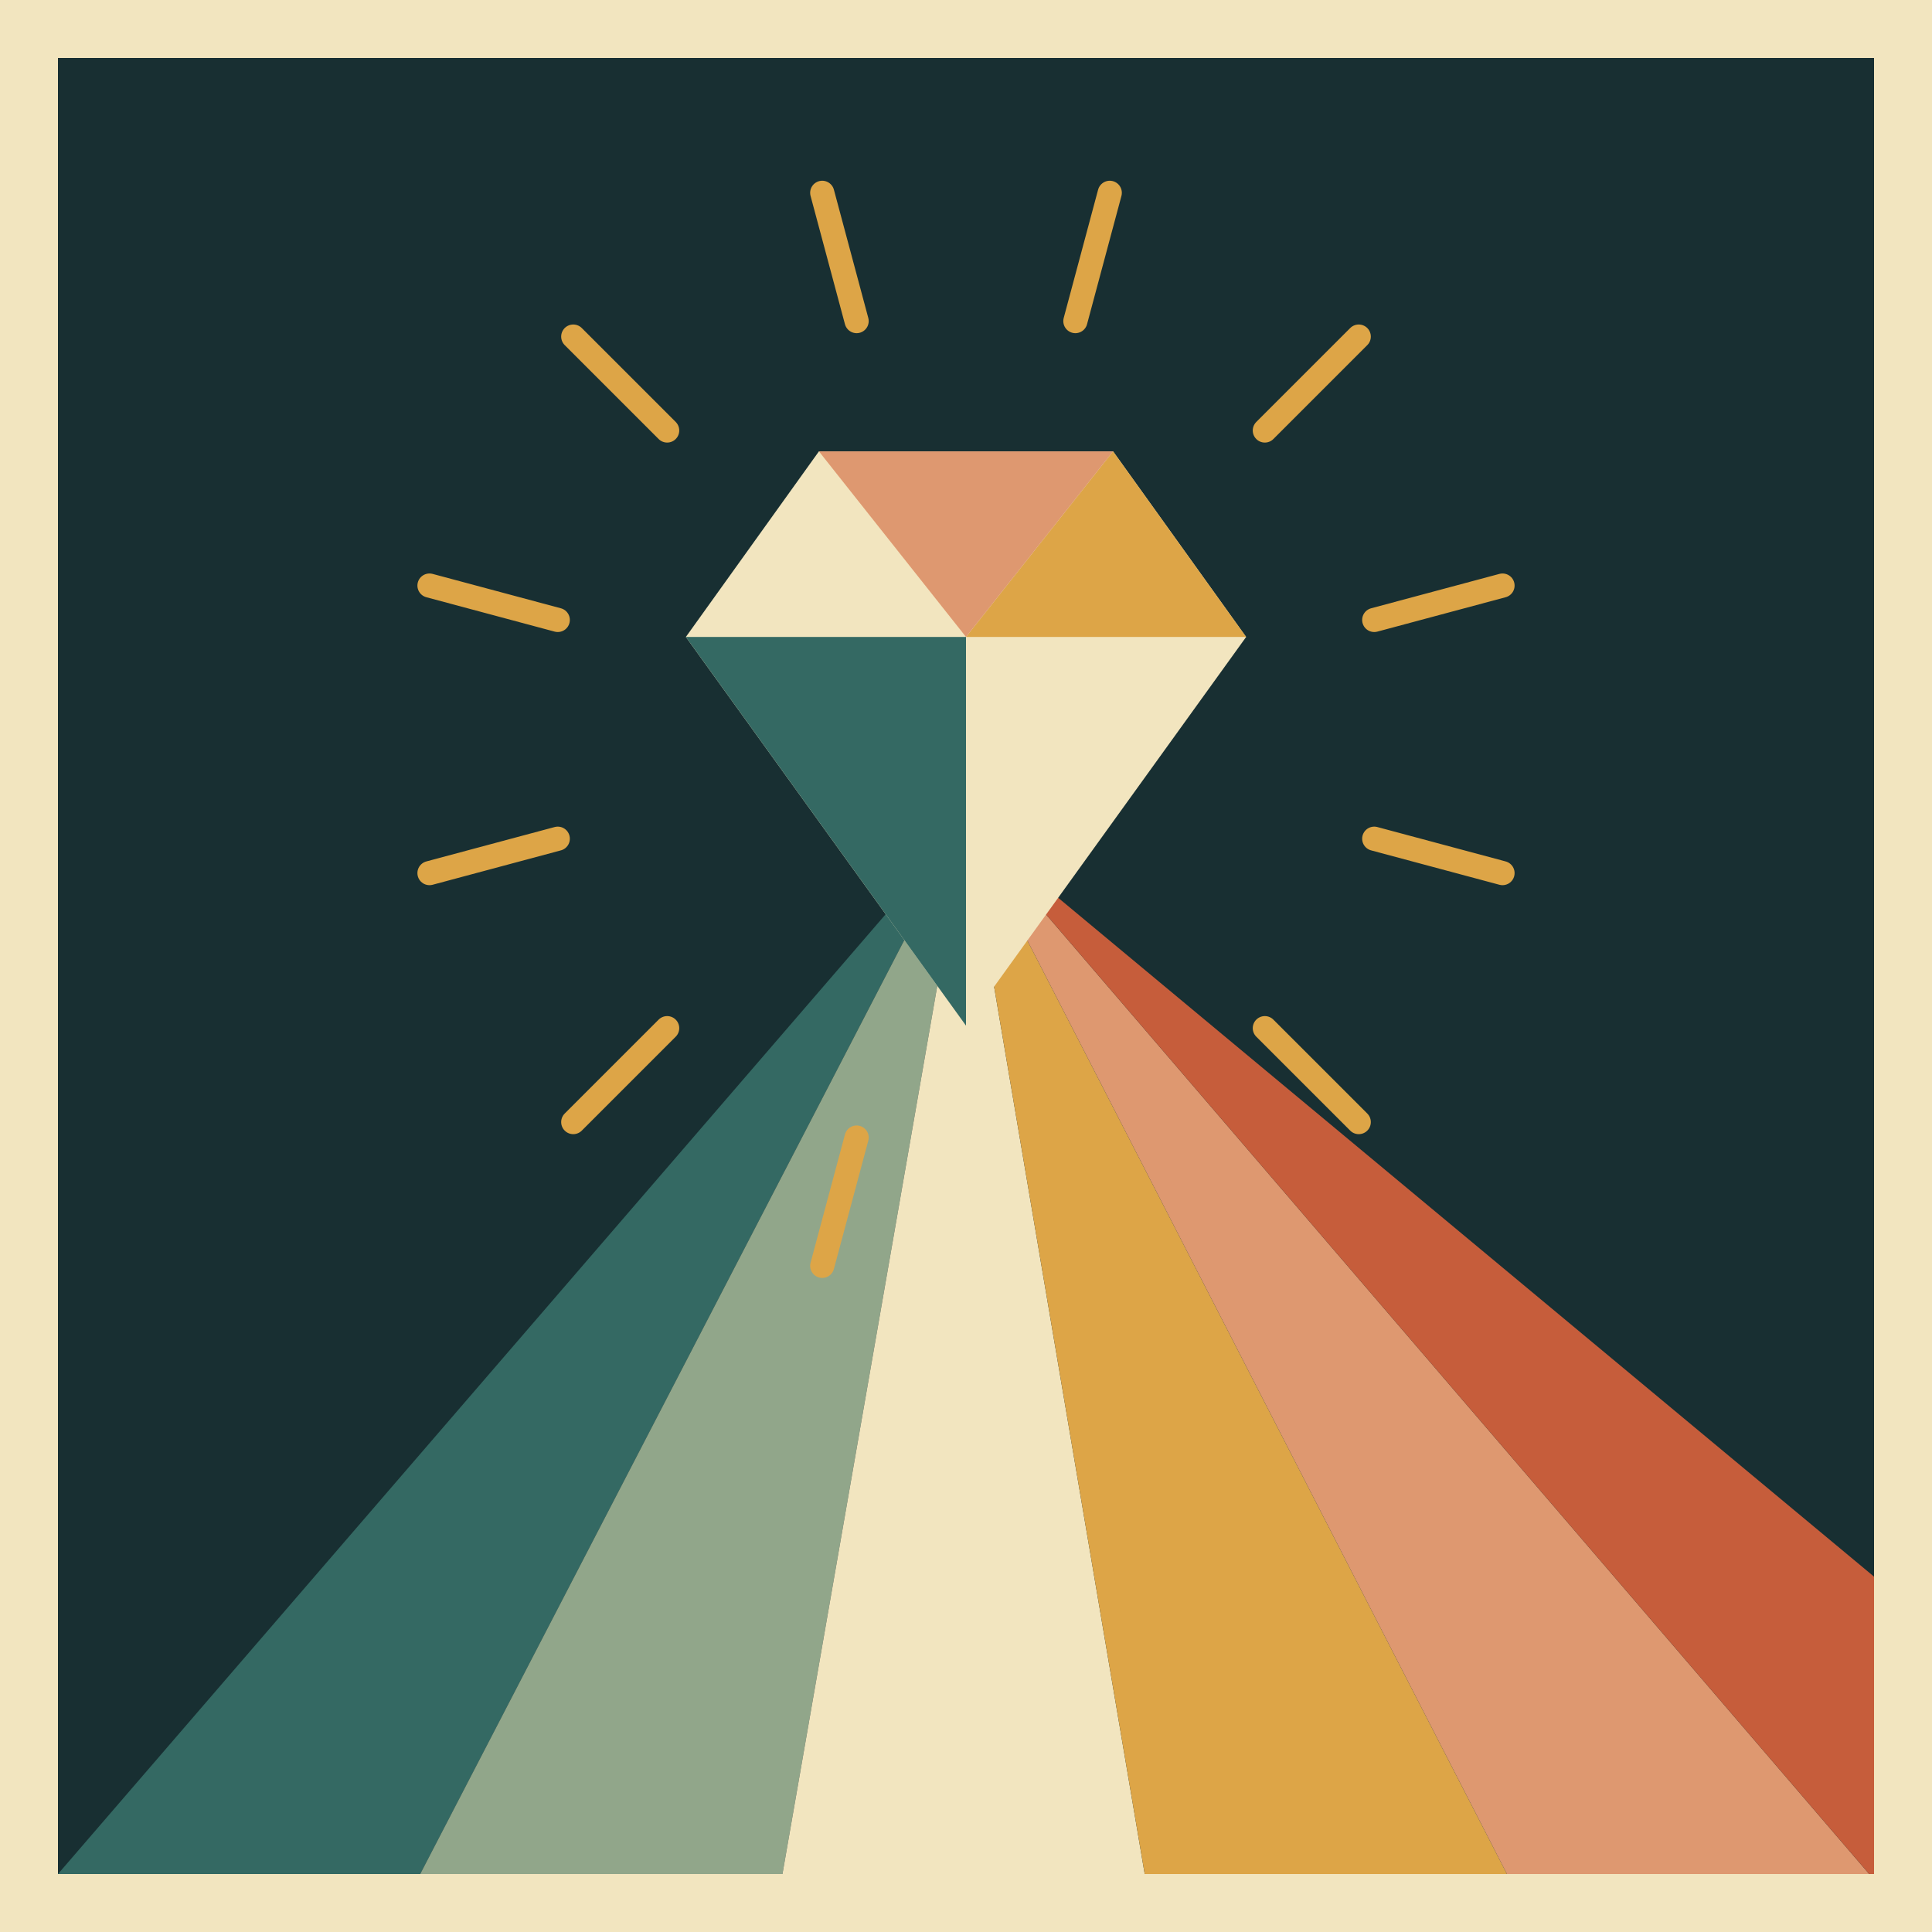
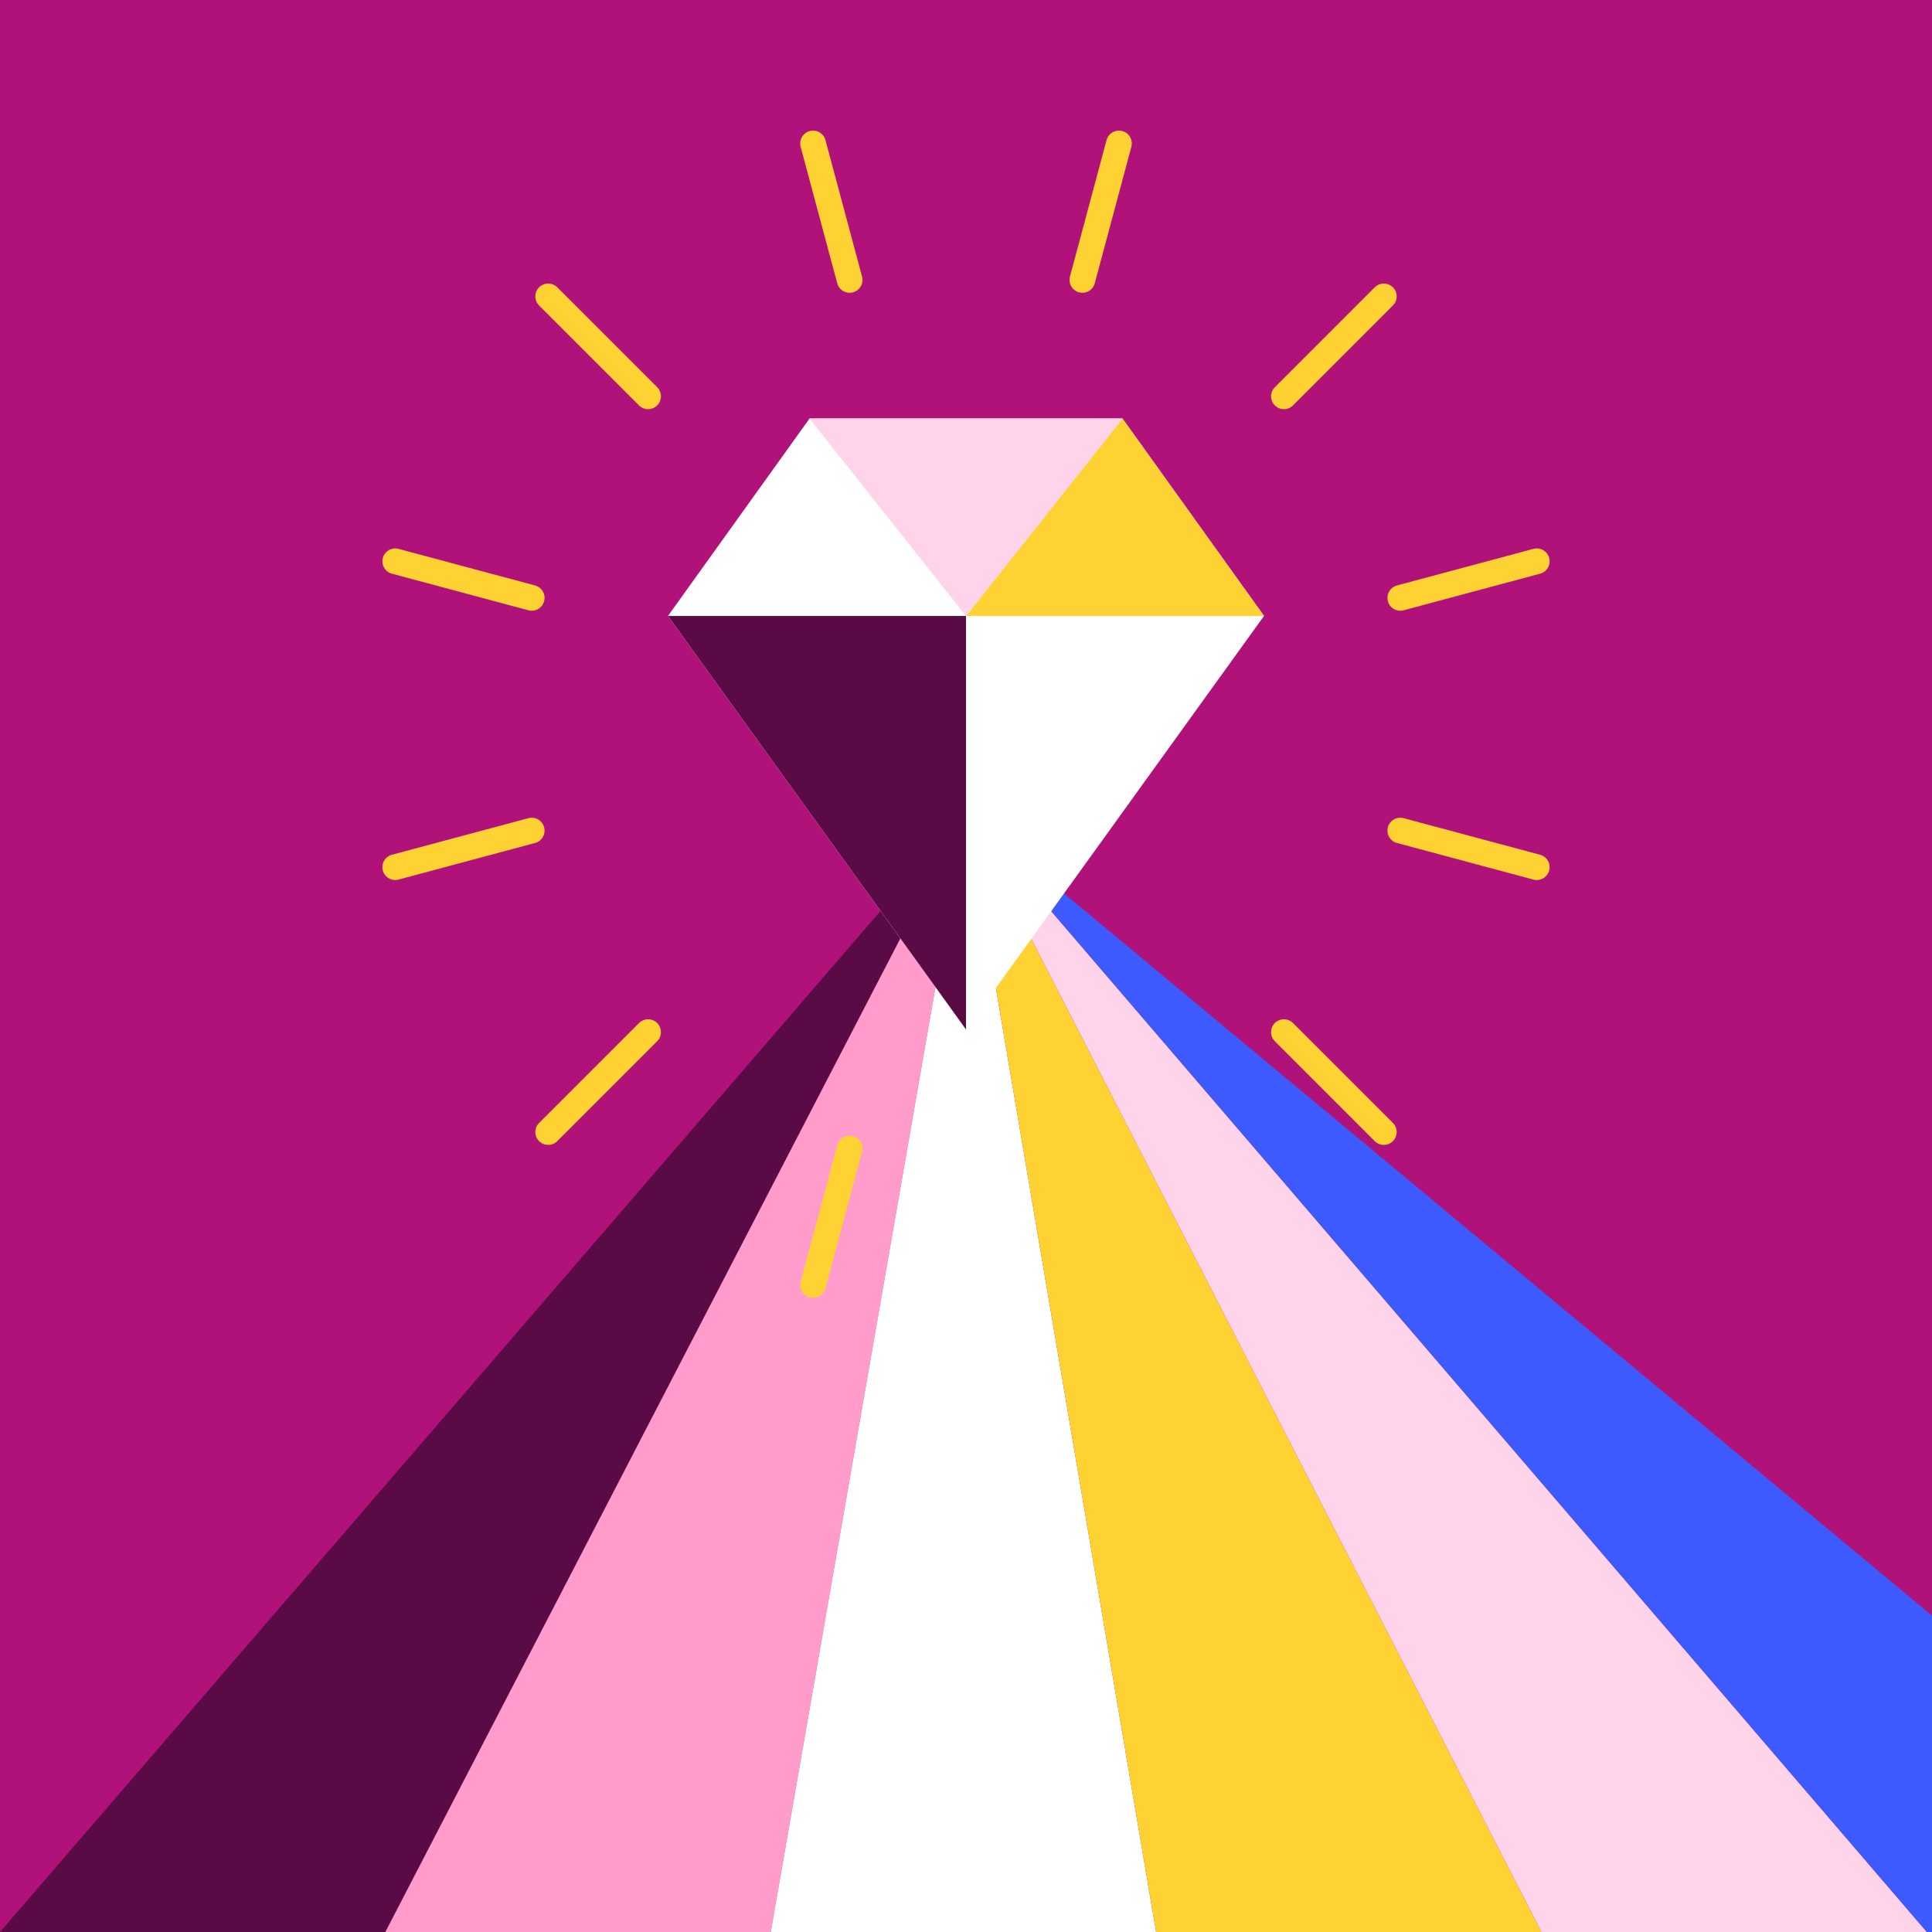
- <svg xmlns="http://www.w3.org/2000/svg" width="800" height="800" viewBox="0 0 800 800" role="img" aria-labelledby="title-diamond-radiance desc-diamond-radiance">
+ <svg xmlns="http://www.w3.org/2000/svg" width="800" height="800" viewBox="24 24 752 752" role="img" aria-labelledby="title-diamond-radiance desc-diamond-radiance">
  <defs>
    <clipPath id="crop-diamond-radiance">
      <rect x="24" y="24" width="752" height="752" />
    </clipPath>
  </defs>
-   <rect x="0" y="0" width="800" height="800" rx="0" fill="#F2E5BF" />
+   <rect x="0" y="0" width="800" height="800" rx="0" fill="#B0127A" />
  <g clip-path="url(#crop-diamond-radiance)">
-     <rect x="24" y="24" width="752" height="752" rx="0" fill="#182F32" />
-     <polygon points="400,340 24,776 174,776" fill="#346963" />
-     <polygon points="400,340 174,776 324,776" fill="#91A68A" />
-     <polygon points="400,340 324,776 474,776" fill="#F2E5BF" />
-     <polygon points="400,340 474,776 624,776" fill="#DDA547" />
-     <polygon points="400,340 624,776 774,776" fill="#DE9870" />
-     <polygon points="400,340 774,776 924,776" fill="#C65D3B" />
-     <path d="M569.04 347.29L622.16 361.53" fill="none" stroke="#DDA547" stroke-width="10" stroke-linecap="round" stroke-linejoin="round" />
-     <path d="M523.74 425.74L562.63 464.63" fill="none" stroke="#DDA547" stroke-width="10" stroke-linecap="round" stroke-linejoin="round" />
-     <path d="M445.29 471.04L459.53 524.16" fill="none" stroke="#DDA547" stroke-width="10" stroke-linecap="round" stroke-linejoin="round" />
-     <path d="M354.71 471.04L340.47 524.16" fill="none" stroke="#DDA547" stroke-width="10" stroke-linecap="round" stroke-linejoin="round" />
-     <path d="M276.26 425.74L237.37 464.63" fill="none" stroke="#DDA547" stroke-width="10" stroke-linecap="round" stroke-linejoin="round" />
-     <path d="M230.96 347.29L177.84 361.53" fill="none" stroke="#DDA547" stroke-width="10" stroke-linecap="round" stroke-linejoin="round" />
-     <path d="M230.96 256.71L177.84 242.47" fill="none" stroke="#DDA547" stroke-width="10" stroke-linecap="round" stroke-linejoin="round" />
-     <path d="M276.26 178.26L237.37 139.37" fill="none" stroke="#DDA547" stroke-width="10" stroke-linecap="round" stroke-linejoin="round" />
-     <path d="M354.71 132.96L340.47 79.84" fill="none" stroke="#DDA547" stroke-width="10" stroke-linecap="round" stroke-linejoin="round" />
-     <path d="M445.29 132.96L459.53 79.84" fill="none" stroke="#DDA547" stroke-width="10" stroke-linecap="round" stroke-linejoin="round" />
-     <path d="M523.74 178.26L562.63 139.37" fill="none" stroke="#DDA547" stroke-width="10" stroke-linecap="round" stroke-linejoin="round" />
-     <path d="M569.04 256.71L622.16 242.47" fill="none" stroke="#DDA547" stroke-width="10" stroke-linecap="round" stroke-linejoin="round" />
+     <rect x="24" y="24" width="752" height="752" rx="0" fill="#B0127A" />
+     <polygon points="400,340 24,776 174,776" fill="#5A0A45" />
+     <polygon points="400,340 174,776 324,776" fill="#FF9CCC" />
+     <polygon points="400,340 324,776 474,776" fill="#FFFFFF" />
+     <polygon points="400,340 474,776 624,776" fill="#FFD233" />
+     <polygon points="400,340 624,776 774,776" fill="#FFD3E9" />
+     <polygon points="400,340 774,776 924,776" fill="#3D5AFE" />
+     <path d="M569.04 347.29L622.16 361.53" fill="none" stroke="#FFD233" stroke-width="10" stroke-linecap="round" stroke-linejoin="round" />
+     <path d="M523.74 425.74L562.63 464.63" fill="none" stroke="#FFD233" stroke-width="10" stroke-linecap="round" stroke-linejoin="round" />
+     <path d="M445.29 471.04L459.53 524.16" fill="none" stroke="#FFD233" stroke-width="10" stroke-linecap="round" stroke-linejoin="round" />
+     <path d="M354.71 471.04L340.47 524.16" fill="none" stroke="#FFD233" stroke-width="10" stroke-linecap="round" stroke-linejoin="round" />
+     <path d="M276.26 425.74L237.37 464.63" fill="none" stroke="#FFD233" stroke-width="10" stroke-linecap="round" stroke-linejoin="round" />
+     <path d="M230.96 347.29L177.84 361.53" fill="none" stroke="#FFD233" stroke-width="10" stroke-linecap="round" stroke-linejoin="round" />
+     <path d="M230.96 256.71L177.84 242.47" fill="none" stroke="#FFD233" stroke-width="10" stroke-linecap="round" stroke-linejoin="round" />
+     <path d="M276.26 178.26L237.37 139.37" fill="none" stroke="#FFD233" stroke-width="10" stroke-linecap="round" stroke-linejoin="round" />
+     <path d="M354.71 132.96L340.47 79.84" fill="none" stroke="#FFD233" stroke-width="10" stroke-linecap="round" stroke-linejoin="round" />
+     <path d="M445.29 132.96L459.53 79.84" fill="none" stroke="#FFD233" stroke-width="10" stroke-linecap="round" stroke-linejoin="round" />
+     <path d="M523.74 178.26L562.63 139.37" fill="none" stroke="#FFD233" stroke-width="10" stroke-linecap="round" stroke-linejoin="round" />
+     <path d="M569.04 256.71L622.16 242.47" fill="none" stroke="#FFD233" stroke-width="10" stroke-linecap="round" stroke-linejoin="round" />
    <g transform="translate(400 300) scale(1.45)">
-       <polygon points="-80,-25 -42,-78 42,-78 80,-25 0,86" fill="#F2E5BF" />
-       <polygon points="-80,-25 0,-25 0,86" fill="#346963" />
-       <polygon points="42,-78 0,-25 80,-25" fill="#DDA547" />
-       <polygon points="-42,-78 0,-25 42,-78" fill="#DE9870" />
+       <polygon points="-80,-25 -42,-78 42,-78 80,-25 0,86" fill="#FFFFFF" />
+       <polygon points="-80,-25 0,-25 0,86" fill="#5A0A45" />
+       <polygon points="42,-78 0,-25 80,-25" fill="#FFD233" />
+       <polygon points="-42,-78 0,-25 42,-78" fill="#FFD3E9" />
    </g>
  </g>
</svg>
